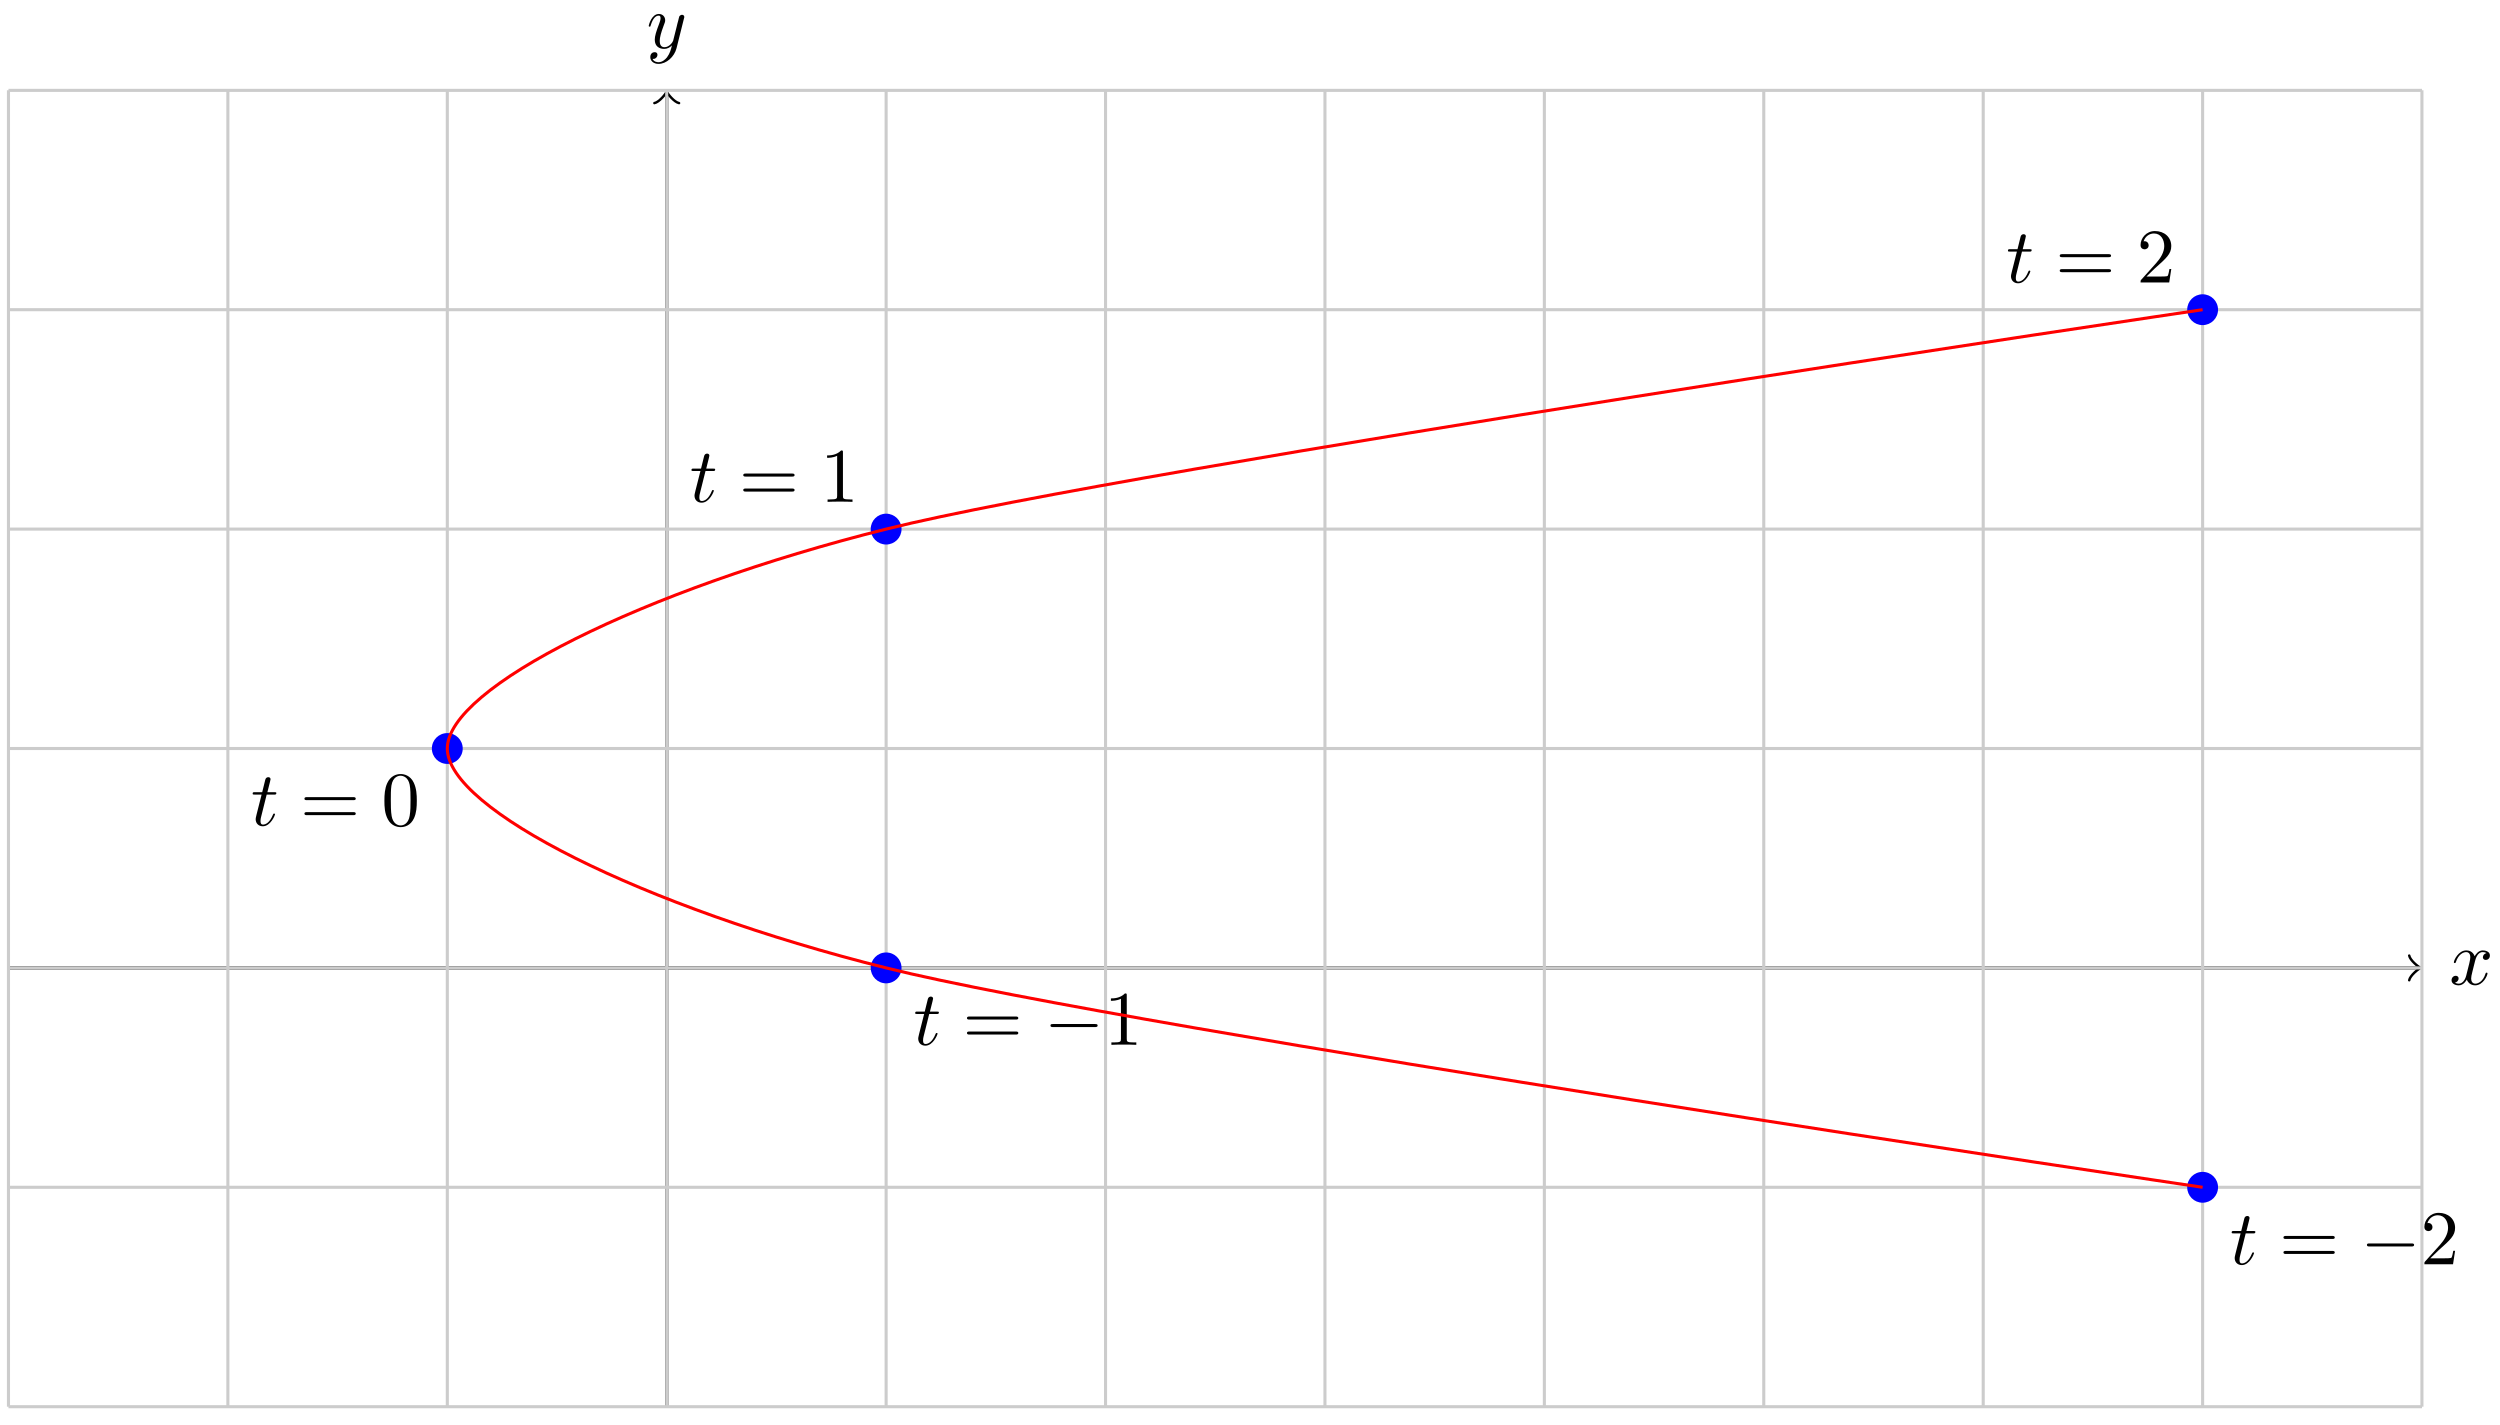
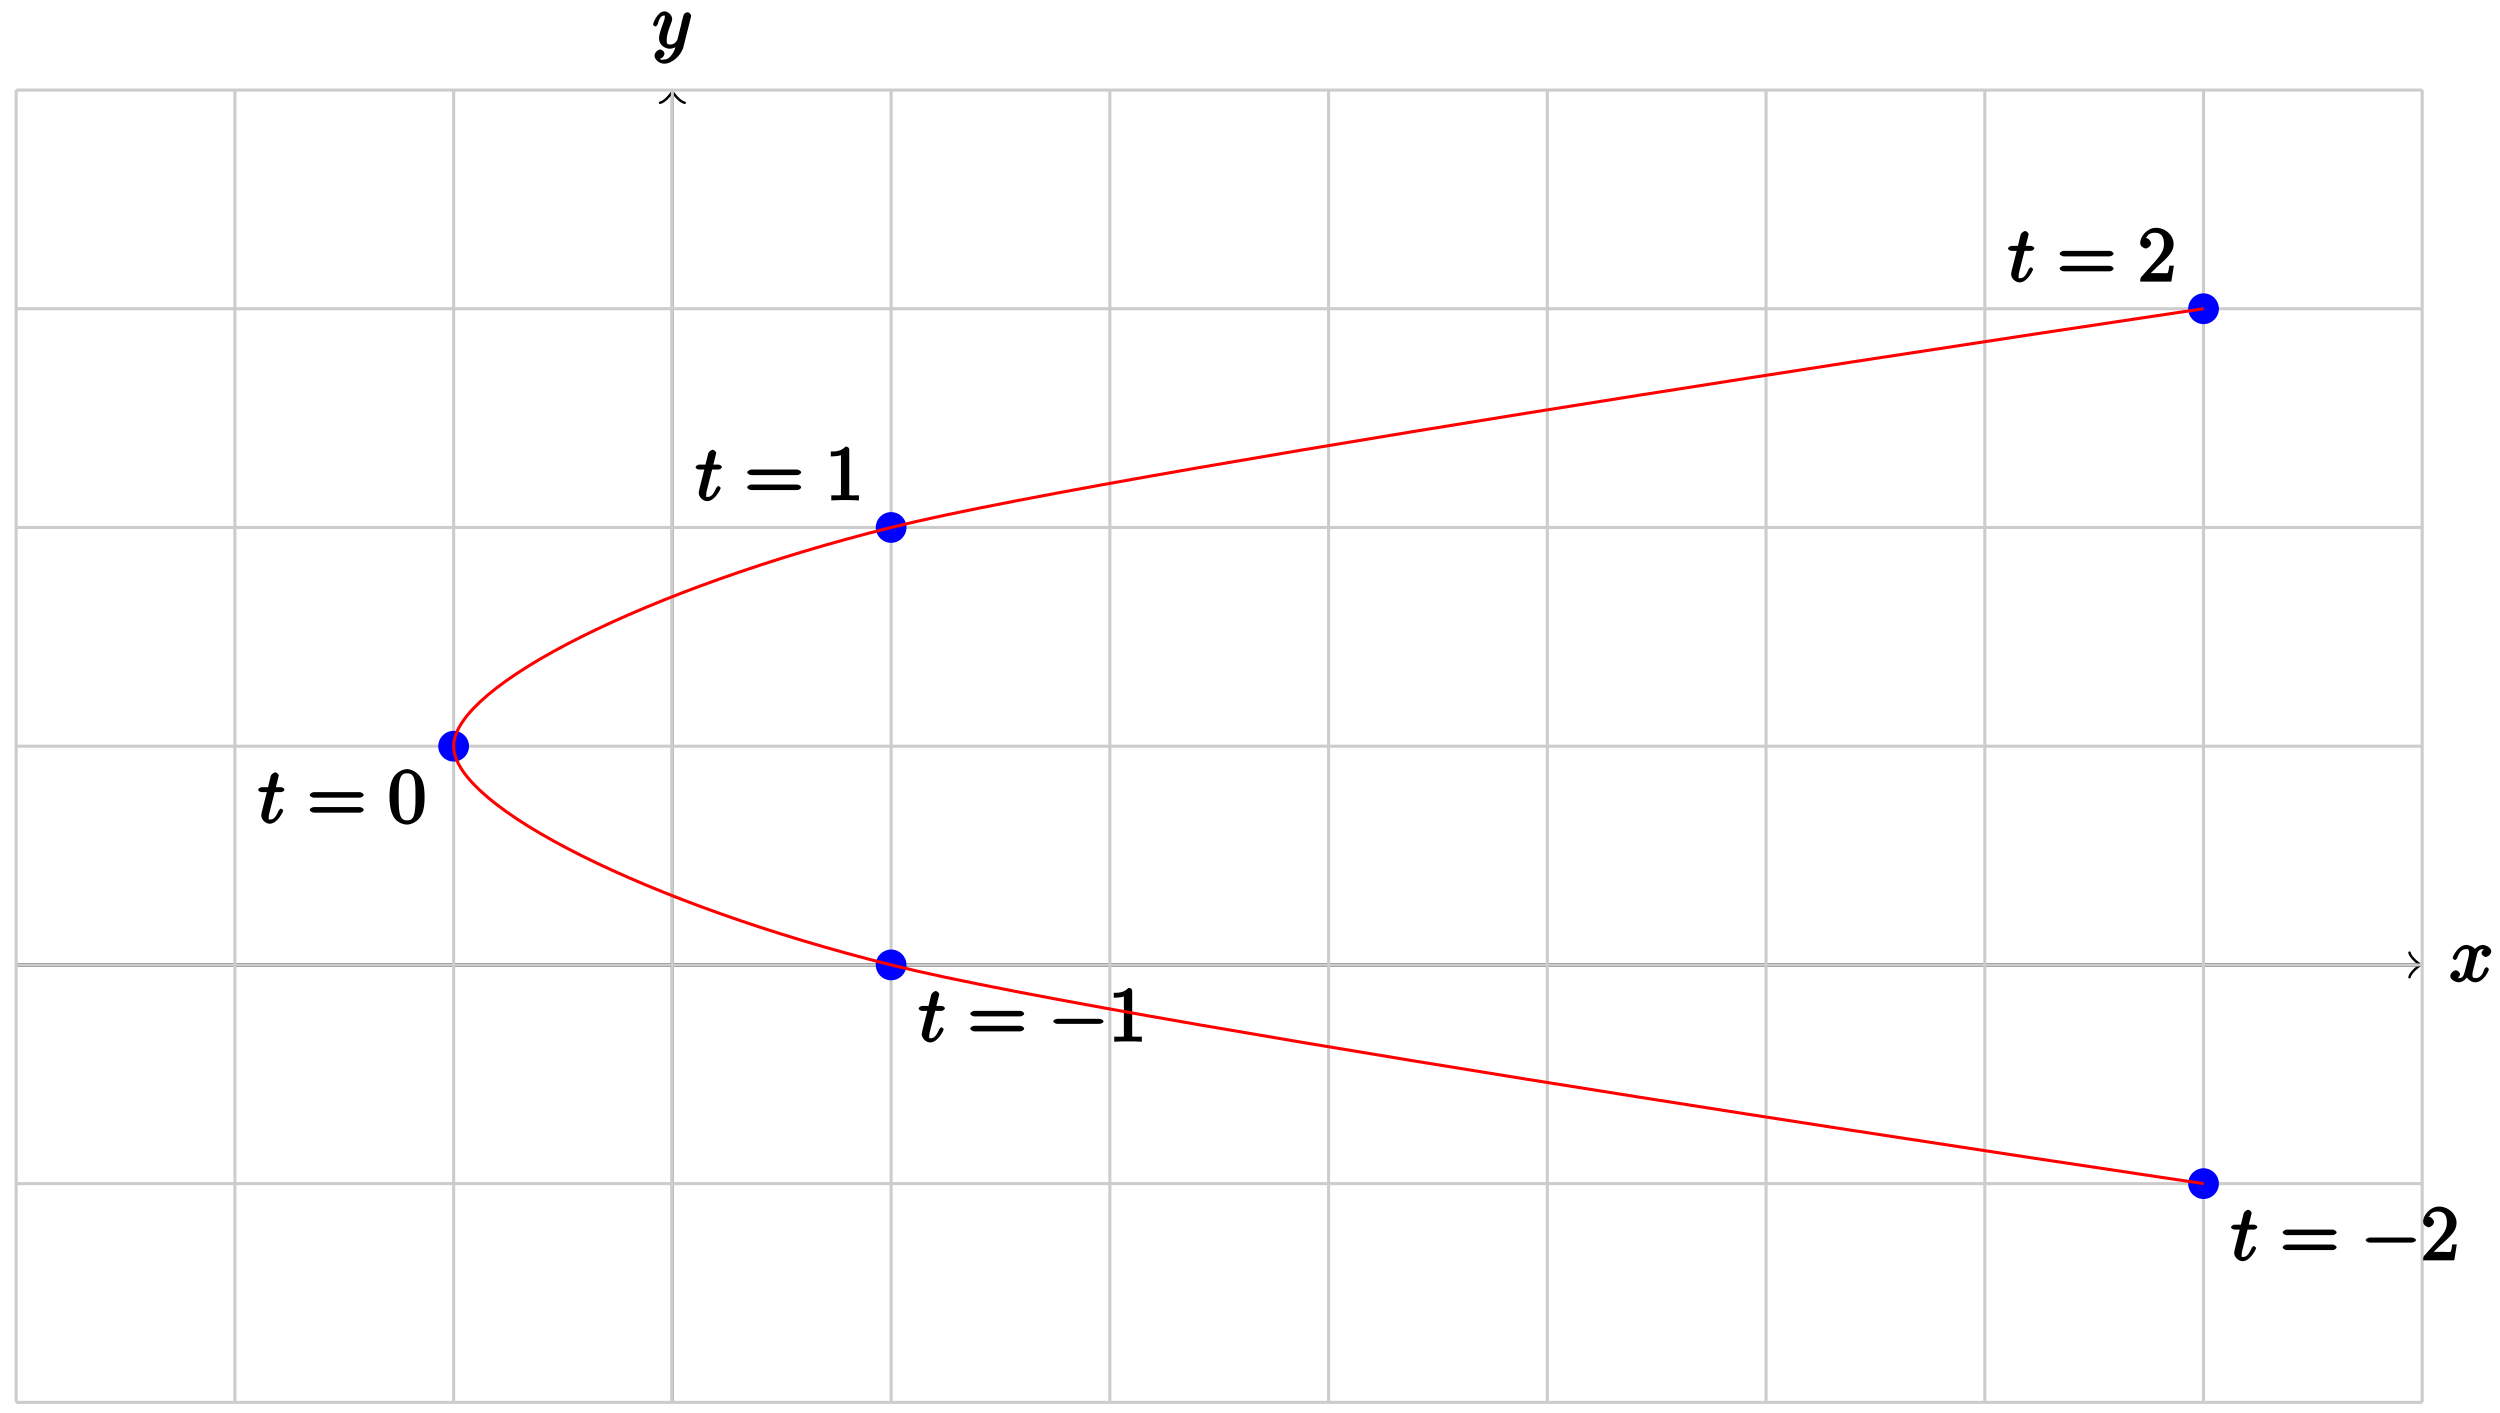
- <svg xmlns="http://www.w3.org/2000/svg" xmlns:xlink="http://www.w3.org/1999/xlink" width="323pt" height="184pt" viewBox="0 0 323 184" version="1.1">
+ <svg xmlns="http://www.w3.org/2000/svg" xmlns:xlink="http://www.w3.org/1999/xlink" width="324pt" height="183pt" viewBox="0 0 324 183" version="1.1">
  <defs>
    <g>
      <symbol overflow="visible" id="glyph0-0">
        <path style="stroke:none;" d="" />
      </symbol>
      <symbol overflow="visible" id="glyph0-1">
-         <path style="stroke:none;" d="M 3.328 -3.016 C 3.391 -3.266 3.625 -4.188 4.312 -4.188 C 4.359 -4.188 4.609 -4.188 4.812 -4.062 C 4.531 -4 4.344 -3.766 4.344 -3.516 C 4.344 -3.359 4.453 -3.172 4.719 -3.172 C 4.938 -3.172 5.25 -3.344 5.25 -3.75 C 5.25 -4.266 4.672 -4.406 4.328 -4.406 C 3.75 -4.406 3.406 -3.875 3.281 -3.656 C 3.031 -4.312 2.5 -4.406 2.203 -4.406 C 1.172 -4.406 0.594 -3.125 0.594 -2.875 C 0.594 -2.766 0.703 -2.766 0.719 -2.766 C 0.797 -2.766 0.828 -2.797 0.844 -2.875 C 1.188 -3.938 1.844 -4.188 2.188 -4.188 C 2.375 -4.188 2.719 -4.094 2.719 -3.516 C 2.719 -3.203 2.547 -2.547 2.188 -1.141 C 2.031 -0.531 1.672 -0.109 1.234 -0.109 C 1.172 -0.109 0.953 -0.109 0.734 -0.234 C 0.984 -0.297 1.203 -0.5 1.203 -0.781 C 1.203 -1.047 0.984 -1.125 0.844 -1.125 C 0.531 -1.125 0.297 -0.875 0.297 -0.547 C 0.297 -0.094 0.781 0.109 1.219 0.109 C 1.891 0.109 2.25 -0.594 2.266 -0.641 C 2.391 -0.281 2.75 0.109 3.344 0.109 C 4.375 0.109 4.938 -1.172 4.938 -1.422 C 4.938 -1.531 4.859 -1.531 4.828 -1.531 C 4.734 -1.531 4.719 -1.484 4.688 -1.422 C 4.359 -0.344 3.688 -0.109 3.375 -0.109 C 2.984 -0.109 2.828 -0.422 2.828 -0.766 C 2.828 -0.984 2.875 -1.203 2.984 -1.641 Z M 3.328 -3.016 " />
+         <path style="stroke:none;" d="M 3.5 -3.172 C 3.562 -3.422 3.625 -4.188 4.312 -4.188 C 4.359 -4.188 4.469 -4.234 4.688 -4.109 L 4.812 -4.391 C 4.531 -4.344 4.156 -3.922 4.156 -3.672 C 4.156 -3.516 4.453 -3.172 4.719 -3.172 C 4.938 -3.172 5.422 -3.516 5.422 -3.906 C 5.422 -4.422 4.672 -4.734 4.328 -4.734 C 3.75 -4.734 3.266 -4.156 3.297 -4.203 C 3.203 -4.469 2.5 -4.734 2.203 -4.734 C 1.172 -4.734 0.422 -3.281 0.422 -3.031 C 0.422 -2.938 0.703 -2.766 0.719 -2.766 C 0.797 -2.766 1 -2.953 1.016 -3.047 C 1.359 -4.094 1.844 -4.188 2.188 -4.188 C 2.375 -4.188 2.547 -4.25 2.547 -3.672 C 2.547 -3.375 2.375 -2.703 2 -1.312 C 1.844 -0.688 1.672 -0.438 1.234 -0.438 C 1.172 -0.438 1.062 -0.391 0.859 -0.516 L 0.734 -0.234 C 0.984 -0.297 1.375 -0.656 1.375 -0.938 C 1.375 -1.203 0.984 -1.453 0.844 -1.453 C 0.531 -1.453 0.109 -1.031 0.109 -0.703 C 0.109 -0.25 0.781 0.109 1.219 0.109 C 1.891 0.109 2.359 -0.641 2.391 -0.703 L 2.094 -0.812 C 2.219 -0.438 2.75 0.109 3.344 0.109 C 4.375 0.109 5.109 -1.328 5.109 -1.578 C 5.109 -1.688 4.859 -1.859 4.828 -1.859 C 4.734 -1.859 4.531 -1.641 4.516 -1.578 C 4.188 -0.516 3.688 -0.438 3.375 -0.438 C 2.984 -0.438 2.984 -0.594 2.984 -0.922 C 2.984 -1.141 3.047 -1.359 3.156 -1.797 Z M 3.5 -3.172 " />
      </symbol>
      <symbol overflow="visible" id="glyph0-2">
-         <path style="stroke:none;" d="M 4.844 -3.797 C 4.891 -3.938 4.891 -3.953 4.891 -4.031 C 4.891 -4.203 4.75 -4.297 4.594 -4.297 C 4.5 -4.297 4.344 -4.234 4.25 -4.094 C 4.234 -4.031 4.141 -3.734 4.109 -3.547 C 4.031 -3.297 3.969 -3.016 3.906 -2.75 L 3.453 -0.953 C 3.422 -0.812 2.984 -0.109 2.328 -0.109 C 1.828 -0.109 1.719 -0.547 1.719 -0.922 C 1.719 -1.375 1.891 -2 2.219 -2.875 C 2.375 -3.281 2.422 -3.391 2.422 -3.594 C 2.422 -4.031 2.109 -4.406 1.609 -4.406 C 0.656 -4.406 0.297 -2.953 0.297 -2.875 C 0.297 -2.766 0.391 -2.766 0.406 -2.766 C 0.516 -2.766 0.516 -2.797 0.562 -2.953 C 0.844 -3.891 1.234 -4.188 1.578 -4.188 C 1.656 -4.188 1.828 -4.188 1.828 -3.875 C 1.828 -3.625 1.719 -3.359 1.656 -3.172 C 1.25 -2.109 1.078 -1.547 1.078 -1.078 C 1.078 -0.188 1.703 0.109 2.297 0.109 C 2.688 0.109 3.016 -0.062 3.297 -0.344 C 3.172 0.172 3.047 0.672 2.656 1.203 C 2.391 1.531 2.016 1.828 1.562 1.828 C 1.422 1.828 0.969 1.797 0.797 1.406 C 0.953 1.406 1.094 1.406 1.219 1.281 C 1.328 1.203 1.422 1.062 1.422 0.875 C 1.422 0.562 1.156 0.531 1.062 0.531 C 0.828 0.531 0.5 0.688 0.5 1.172 C 0.5 1.672 0.938 2.047 1.562 2.047 C 2.578 2.047 3.609 1.141 3.891 0.016 Z M 4.844 -3.797 " />
+         <path style="stroke:none;" d="M 5.016 -3.953 C 5.047 -4.094 5.047 -4.109 5.047 -4.188 C 5.047 -4.359 4.75 -4.625 4.594 -4.625 C 4.5 -4.625 4.203 -4.516 4.109 -4.344 C 4.047 -4.203 3.969 -3.891 3.922 -3.703 C 3.859 -3.453 3.781 -3.188 3.734 -2.906 L 3.281 -1.109 C 3.234 -0.969 2.984 -0.438 2.328 -0.438 C 1.828 -0.438 1.891 -0.703 1.891 -1.078 C 1.891 -1.531 2.047 -2.156 2.391 -3.031 C 2.547 -3.438 2.594 -3.547 2.594 -3.75 C 2.594 -4.203 2.109 -4.734 1.609 -4.734 C 0.656 -4.734 0.109 -3.125 0.109 -3.031 C 0.109 -2.938 0.391 -2.766 0.406 -2.766 C 0.516 -2.766 0.688 -2.953 0.734 -3.109 C 1 -4.047 1.234 -4.188 1.578 -4.188 C 1.656 -4.188 1.641 -4.344 1.641 -4.031 C 1.641 -3.781 1.547 -3.516 1.469 -3.328 C 1.078 -2.266 0.891 -1.703 0.891 -1.234 C 0.891 -0.344 1.703 0.109 2.297 0.109 C 2.688 0.109 3.141 -0.109 3.422 -0.391 L 3.125 -0.5 C 2.984 0.016 2.922 0.391 2.516 0.922 C 2.266 1.25 2.016 1.5 1.562 1.5 C 1.422 1.5 1.141 1.641 1.031 1.406 C 0.953 1.406 1.203 1.359 1.344 1.234 C 1.453 1.141 1.594 0.906 1.594 0.719 C 1.594 0.406 1.156 0.203 1.062 0.203 C 0.828 0.203 0.312 0.531 0.312 1.016 C 0.312 1.516 0.938 2.047 1.562 2.047 C 2.578 2.047 3.781 0.984 4.062 -0.156 Z M 5.016 -3.953 " />
      </symbol>
      <symbol overflow="visible" id="glyph0-3">
-         <path style="stroke:none;" d="M 2.047 -3.984 L 2.984 -3.984 C 3.188 -3.984 3.297 -3.984 3.297 -4.188 C 3.297 -4.297 3.188 -4.297 3.016 -4.297 L 2.141 -4.297 C 2.5 -5.719 2.547 -5.906 2.547 -5.969 C 2.547 -6.141 2.422 -6.234 2.25 -6.234 C 2.219 -6.234 1.938 -6.234 1.859 -5.875 L 1.469 -4.297 L 0.531 -4.297 C 0.328 -4.297 0.234 -4.297 0.234 -4.109 C 0.234 -3.984 0.312 -3.984 0.516 -3.984 L 1.391 -3.984 C 0.672 -1.156 0.625 -0.984 0.625 -0.812 C 0.625 -0.266 1 0.109 1.547 0.109 C 2.562 0.109 3.125 -1.344 3.125 -1.422 C 3.125 -1.531 3.047 -1.531 3.016 -1.531 C 2.922 -1.531 2.906 -1.5 2.859 -1.391 C 2.438 -0.344 1.906 -0.109 1.562 -0.109 C 1.359 -0.109 1.25 -0.234 1.25 -0.562 C 1.25 -0.812 1.281 -0.875 1.312 -1.047 Z M 2.047 -3.984 " />
+         <path style="stroke:none;" d="M 2.047 -3.984 L 2.984 -3.984 C 3.188 -3.984 3.453 -4.141 3.453 -4.344 C 3.453 -4.453 3.188 -4.625 3.016 -4.625 L 2.344 -4.625 C 2.656 -5.875 2.719 -6.078 2.719 -6.125 C 2.719 -6.297 2.422 -6.562 2.25 -6.562 C 2.219 -6.562 1.766 -6.391 1.672 -6.047 L 1.328 -4.625 L 0.531 -4.625 C 0.328 -4.625 0.047 -4.453 0.047 -4.266 C 0.047 -4.141 0.312 -3.984 0.516 -3.984 L 1.172 -3.984 C 0.484 -1.312 0.453 -1.141 0.453 -0.969 C 0.453 -0.422 1 0.109 1.547 0.109 C 2.562 0.109 3.297 -1.5 3.297 -1.578 C 3.297 -1.688 3.047 -1.859 3.016 -1.859 C 2.922 -1.859 2.734 -1.656 2.688 -1.547 C 2.25 -0.516 1.906 -0.438 1.562 -0.438 C 1.359 -0.438 1.422 -0.406 1.422 -0.734 C 1.422 -0.969 1.453 -1.031 1.484 -1.203 L 2.188 -3.984 Z M 2.047 -3.984 " />
      </symbol>
      <symbol overflow="visible" id="glyph1-0">
        <path style="stroke:none;" d="" />
      </symbol>
      <symbol overflow="visible" id="glyph1-1">
-         <path style="stroke:none;" d="M 6.844 -3.266 C 7 -3.266 7.188 -3.266 7.188 -3.453 C 7.188 -3.656 7 -3.656 6.859 -3.656 L 0.891 -3.656 C 0.75 -3.656 0.562 -3.656 0.562 -3.453 C 0.562 -3.266 0.75 -3.266 0.891 -3.266 Z M 6.859 -1.328 C 7 -1.328 7.188 -1.328 7.188 -1.531 C 7.188 -1.719 7 -1.719 6.844 -1.719 L 0.891 -1.719 C 0.75 -1.719 0.562 -1.719 0.562 -1.531 C 0.562 -1.328 0.75 -1.328 0.891 -1.328 Z M 6.859 -1.328 " />
+         <path style="stroke:none;" d="M 6.844 -3.266 C 7 -3.266 7.359 -3.422 7.359 -3.625 C 7.359 -3.812 7 -3.984 6.859 -3.984 L 0.891 -3.984 C 0.75 -3.984 0.375 -3.812 0.375 -3.625 C 0.375 -3.422 0.75 -3.266 0.891 -3.266 Z M 6.859 -1.328 C 7 -1.328 7.359 -1.484 7.359 -1.688 C 7.359 -1.891 7 -2.047 6.844 -2.047 L 0.891 -2.047 C 0.75 -2.047 0.375 -1.891 0.375 -1.688 C 0.375 -1.484 0.75 -1.328 0.891 -1.328 Z M 6.859 -1.328 " />
      </symbol>
      <symbol overflow="visible" id="glyph1-2">
-         <path style="stroke:none;" d="M 1.266 -0.766 L 2.328 -1.797 C 3.875 -3.172 4.469 -3.703 4.469 -4.703 C 4.469 -5.844 3.578 -6.641 2.359 -6.641 C 1.234 -6.641 0.5 -5.719 0.5 -4.828 C 0.5 -4.281 1 -4.281 1.031 -4.281 C 1.203 -4.281 1.547 -4.391 1.547 -4.812 C 1.547 -5.062 1.359 -5.328 1.016 -5.328 C 0.938 -5.328 0.922 -5.328 0.891 -5.312 C 1.109 -5.969 1.656 -6.328 2.234 -6.328 C 3.141 -6.328 3.562 -5.516 3.562 -4.703 C 3.562 -3.906 3.078 -3.125 2.516 -2.5 L 0.609 -0.375 C 0.5 -0.266 0.5 -0.234 0.5 0 L 4.203 0 L 4.469 -1.734 L 4.234 -1.734 C 4.172 -1.438 4.109 -1 4 -0.844 C 3.938 -0.766 3.281 -0.766 3.062 -0.766 Z M 1.266 -0.766 " />
+         <path style="stroke:none;" d="M 1.391 -0.812 L 2.438 -1.844 C 4 -3.219 4.641 -3.875 4.641 -4.859 C 4.641 -6 3.578 -6.969 2.359 -6.969 C 1.234 -6.969 0.312 -5.875 0.312 -5 C 0.312 -4.438 1 -4.281 1.031 -4.281 C 1.203 -4.281 1.719 -4.562 1.719 -4.969 C 1.719 -5.219 1.359 -5.656 1.016 -5.656 C 0.938 -5.656 0.922 -5.656 1.141 -5.734 C 1.281 -6.125 1.656 -6.328 2.234 -6.328 C 3.141 -6.328 3.391 -5.688 3.391 -4.859 C 3.391 -4.062 2.938 -3.406 2.391 -2.781 L 0.484 -0.641 C 0.375 -0.531 0.312 -0.406 0.312 0 L 4.344 0 L 4.672 -2.062 L 4.078 -2.062 C 4 -1.594 3.984 -1.281 3.875 -1.125 C 3.812 -1.047 3.281 -1.094 3.062 -1.094 L 1.266 -1.094 Z M 1.391 -0.812 " />
      </symbol>
      <symbol overflow="visible" id="glyph1-3">
-         <path style="stroke:none;" d="M 2.938 -6.375 C 2.938 -6.625 2.938 -6.641 2.703 -6.641 C 2.078 -6 1.203 -6 0.891 -6 L 0.891 -5.688 C 1.094 -5.688 1.672 -5.688 2.188 -5.953 L 2.188 -0.781 C 2.188 -0.422 2.156 -0.312 1.266 -0.312 L 0.953 -0.312 L 0.953 0 C 1.297 -0.031 2.156 -0.031 2.562 -0.031 C 2.953 -0.031 3.828 -0.031 4.172 0 L 4.172 -0.312 L 3.859 -0.312 C 2.953 -0.312 2.938 -0.422 2.938 -0.781 Z M 2.938 -6.375 " />
+         <path style="stroke:none;" d="M 3.094 -6.547 C 3.094 -6.781 2.938 -6.969 2.625 -6.969 C 1.953 -6.281 1.203 -6.328 0.703 -6.328 L 0.703 -5.688 C 1.094 -5.688 1.797 -5.734 2.016 -5.859 L 2.016 -0.953 C 2.016 -0.594 2.156 -0.641 1.266 -0.641 L 0.766 -0.641 L 0.766 0.016 C 1.297 -0.031 2.156 -0.031 2.562 -0.031 C 2.953 -0.031 3.828 -0.031 4.344 0.016 L 4.344 -0.641 L 3.859 -0.641 C 2.953 -0.641 3.094 -0.578 3.094 -0.953 Z M 3.094 -6.547 " />
      </symbol>
      <symbol overflow="visible" id="glyph1-4">
-         <path style="stroke:none;" d="M 4.578 -3.188 C 4.578 -3.984 4.531 -4.781 4.188 -5.516 C 3.734 -6.484 2.906 -6.641 2.5 -6.641 C 1.891 -6.641 1.172 -6.375 0.75 -5.453 C 0.438 -4.766 0.391 -3.984 0.391 -3.188 C 0.391 -2.438 0.422 -1.547 0.844 -0.781 C 1.266 0.016 2 0.219 2.484 0.219 C 3.016 0.219 3.781 0.016 4.219 -0.938 C 4.531 -1.625 4.578 -2.406 4.578 -3.188 Z M 2.484 0 C 2.094 0 1.5 -0.25 1.328 -1.203 C 1.219 -1.797 1.219 -2.719 1.219 -3.312 C 1.219 -3.953 1.219 -4.609 1.297 -5.141 C 1.484 -6.328 2.234 -6.422 2.484 -6.422 C 2.812 -6.422 3.469 -6.234 3.656 -5.25 C 3.766 -4.688 3.766 -3.938 3.766 -3.312 C 3.766 -2.562 3.766 -1.891 3.656 -1.25 C 3.5 -0.297 2.938 0 2.484 0 Z M 2.484 0 " />
+         <path style="stroke:none;" d="M 4.75 -3.344 C 4.75 -4.141 4.703 -4.938 4.359 -5.688 C 3.891 -6.641 2.906 -6.969 2.5 -6.969 C 1.891 -6.969 0.984 -6.547 0.578 -5.609 C 0.266 -4.922 0.203 -4.141 0.203 -3.344 C 0.203 -2.609 0.297 -1.594 0.703 -0.844 C 1.141 -0.031 2 0.219 2.484 0.219 C 3.016 0.219 3.953 -0.156 4.391 -1.094 C 4.703 -1.781 4.75 -2.562 4.75 -3.344 Z M 2.484 -0.328 C 2.094 -0.328 1.672 -0.406 1.5 -1.359 C 1.391 -1.969 1.391 -2.875 1.391 -3.469 C 1.391 -4.109 1.391 -4.766 1.469 -5.297 C 1.656 -6.484 2.234 -6.422 2.484 -6.422 C 2.812 -6.422 3.297 -6.406 3.484 -5.406 C 3.578 -4.859 3.578 -4.094 3.578 -3.469 C 3.578 -2.719 3.578 -2.047 3.469 -1.406 C 3.312 -0.453 2.938 -0.328 2.484 -0.328 Z M 2.484 -0.328 " />
      </symbol>
      <symbol overflow="visible" id="glyph2-0">
        <path style="stroke:none;" d="" />
      </symbol>
      <symbol overflow="visible" id="glyph2-1">
-         <path style="stroke:none;" d="M 6.562 -2.297 C 6.734 -2.297 6.922 -2.297 6.922 -2.5 C 6.922 -2.688 6.734 -2.688 6.562 -2.688 L 1.172 -2.688 C 1 -2.688 0.828 -2.688 0.828 -2.5 C 0.828 -2.297 1 -2.297 1.172 -2.297 Z M 6.562 -2.297 " />
+         <path style="stroke:none;" d="M 6.562 -2.297 C 6.734 -2.297 7.125 -2.422 7.125 -2.625 C 7.125 -2.828 6.734 -2.953 6.562 -2.953 L 1.172 -2.953 C 1 -2.953 0.625 -2.828 0.625 -2.625 C 0.625 -2.422 1 -2.297 1.172 -2.297 Z M 6.562 -2.297 " />
      </symbol>
    </g>
  </defs>
  <g id="surface1">
-     <path style="fill:none;stroke-width:0.399;stroke-linecap:butt;stroke-linejoin:miter;stroke:rgb(0%,0%,0%);stroke-opacity:1;stroke-miterlimit:10;" d="M -85.041 -0.002 L 226.318 -0.002 " transform="matrix(1.00005,0,0,-1,86.13941,125.053)" />
-     <path style="fill:none;stroke-width:0.319;stroke-linecap:round;stroke-linejoin:round;stroke:rgb(0%,0%,0%);stroke-opacity:1;stroke-miterlimit:10;" d="M -1.197 1.592 C -1.096 0.994 0.002 0.1 0.299 -0.002 C 0.002 -0.099 -1.096 -0.998 -1.197 -1.595 " transform="matrix(1.00005,0,0,-1,312.467,125.053)" />
-     <path style=" stroke:none;fill-rule:nonzero;fill:rgb(100%,100%,100%);fill-opacity:1;" d="M 313.125 130.52 L 325.461 130.52 L 325.461 119.586 L 313.125 119.586 Z M 313.125 130.52 " />
+     <path style="fill:none;stroke-width:0.399;stroke-linecap:butt;stroke-linejoin:miter;stroke:rgb(0%,0%,0%);stroke-opacity:1;stroke-miterlimit:10;" d="M -85.041 -0.002 L 226.318 -0.002 " transform="matrix(1.00005,0,0,-1,87.13941,125.053)" />
+     <path style="fill:none;stroke-width:0.319;stroke-linecap:round;stroke-linejoin:round;stroke:rgb(0%,0%,0%);stroke-opacity:1;stroke-miterlimit:10;" d="M -1.197 1.592 C -1.096 0.994 0.002 0.1 0.299 -0.002 C 0.002 -0.099 -1.096 -0.998 -1.197 -1.595 " transform="matrix(1.00005,0,0,-1,313.467,125.053)" />
+     <path style=" stroke:none;fill-rule:nonzero;fill:rgb(100%,100%,100%);fill-opacity:1;" d="M 314.125 130.52 L 326.461 130.52 L 326.461 119.586 L 314.125 119.586 Z M 314.125 130.52 " />
    <g style="fill:rgb(0%,0%,0%);fill-opacity:1;">
-       <use xlink:href="#glyph0-1" x="316.445" y="127.198" />
+       <use xlink:href="#glyph0-1" x="317.445" y="127.198" />
    </g>
-     <path style="fill:none;stroke-width:0.399;stroke-linecap:butt;stroke-linejoin:miter;stroke:rgb(0%,0%,0%);stroke-opacity:1;stroke-miterlimit:10;" d="M 0.001 -56.693 L 0.001 112.928 " transform="matrix(1.00005,0,0,-1,86.13941,125.053)" />
-     <path style="fill:none;stroke-width:0.319;stroke-linecap:round;stroke-linejoin:round;stroke:rgb(0%,0%,0%);stroke-opacity:1;stroke-miterlimit:10;" d="M -1.196 1.592 C -1.095 0.995 -0.001 0.1 0.3 -0.001 C -0.001 -0.099 -1.095 -0.997 -1.196 -1.595 " transform="matrix(0,-1,-1.00005,0,86.13941,12.124)" />
-     <path style=" stroke:none;fill-rule:nonzero;fill:rgb(100%,100%,100%);fill-opacity:1;" d="M 80.199 11.465 L 92.082 11.465 L 92.082 -1.402 L 80.199 -1.402 Z M 80.199 11.465 " />
+     <path style="fill:none;stroke-width:0.399;stroke-linecap:butt;stroke-linejoin:miter;stroke:rgb(0%,0%,0%);stroke-opacity:1;stroke-miterlimit:10;" d="M 0.001 -56.693 L 0.001 112.928 " transform="matrix(1.00005,0,0,-1,87.13941,125.053)" />
+     <path style="fill:none;stroke-width:0.319;stroke-linecap:round;stroke-linejoin:round;stroke:rgb(0%,0%,0%);stroke-opacity:1;stroke-miterlimit:10;" d="M -1.196 1.592 C -1.095 0.995 -0.001 0.1 0.3 -0.001 C -0.001 -0.099 -1.095 -0.997 -1.196 -1.595 " transform="matrix(0,-1,-1.00005,0,87.13941,12.124)" />
+     <path style=" stroke:none;fill-rule:nonzero;fill:rgb(100%,100%,100%);fill-opacity:1;" d="M 81.199 11.465 L 93.082 11.465 L 93.082 -1.402 L 81.199 -1.402 Z M 81.199 11.465 " />
    <g style="fill:rgb(0%,0%,0%);fill-opacity:1;">
-       <use xlink:href="#glyph0-2" x="83.518" y="6.209" />
+       <use xlink:href="#glyph0-2" x="84.518" y="6.209" />
    </g>
-     <path style="fill:none;stroke-width:0.399;stroke-linecap:butt;stroke-linejoin:miter;stroke:rgb(79.999%,79.999%,79.999%);stroke-opacity:1;stroke-miterlimit:10;" d="M -85.041 -56.693 L 226.775 -56.693 M -85.041 -28.345 L 226.775 -28.345 M -85.041 -0.002 L 226.775 -0.002 M -85.041 28.346 L 226.775 28.346 M -85.041 56.694 L 226.775 56.694 M -85.041 85.041 L 226.775 85.041 M -85.041 113.377 L 226.775 113.377 M -85.041 -56.693 L -85.041 113.389 M -56.695 -56.693 L -56.695 113.389 M -28.345 -56.693 L -28.345 113.389 M 0.001 -56.693 L 0.001 113.389 M 28.347 -56.693 L 28.347 113.389 M 56.694 -56.693 L 56.694 113.389 M 85.04 -56.693 L 85.04 113.389 M 113.386 -56.693 L 113.386 113.389 M 141.732 -56.693 L 141.732 113.389 M 170.083 -56.693 L 170.083 113.389 M 198.429 -56.693 L 198.429 113.389 M 226.763 -56.693 L 226.763 113.389 " transform="matrix(1.00005,0,0,-1,86.13941,125.053)" />
-     <path style=" stroke:none;fill-rule:nonzero;fill:rgb(0%,0%,100%);fill-opacity:1;" d="M 286.57 153.398 C 286.57 152.301 285.676 151.406 284.578 151.406 C 283.477 151.406 282.586 152.301 282.586 153.398 C 282.586 154.5 283.477 155.391 284.578 155.391 C 285.676 155.391 286.57 154.5 286.57 153.398 Z M 286.57 153.398 " />
+     <path style="fill:none;stroke-width:0.399;stroke-linecap:butt;stroke-linejoin:miter;stroke:rgb(79.999%,79.999%,79.999%);stroke-opacity:1;stroke-miterlimit:10;" d="M -85.041 -56.693 L 226.775 -56.693 M -85.041 -28.345 L 226.775 -28.345 M -85.041 -0.002 L 226.775 -0.002 M -85.041 28.346 L 226.775 28.346 M -85.041 56.694 L 226.775 56.694 M -85.041 85.041 L 226.775 85.041 M -85.041 113.377 L 226.775 113.377 M -85.041 -56.693 L -85.041 113.389 M -56.695 -56.693 L -56.695 113.389 M -28.345 -56.693 L -28.345 113.389 M 0.001 -56.693 L 0.001 113.389 M 28.347 -56.693 L 28.347 113.389 M 56.694 -56.693 L 56.694 113.389 M 85.04 -56.693 L 85.04 113.389 M 113.386 -56.693 L 113.386 113.389 M 141.732 -56.693 L 141.732 113.389 M 170.083 -56.693 L 170.083 113.389 M 198.429 -56.693 L 198.429 113.389 M 226.763 -56.693 L 226.763 113.389 " transform="matrix(1.00005,0,0,-1,87.13941,125.053)" />
+     <path style=" stroke:none;fill-rule:nonzero;fill:rgb(0%,0%,100%);fill-opacity:1;" d="M 287.57 153.398 C 287.57 152.301 286.676 151.406 285.578 151.406 C 284.477 151.406 283.586 152.301 283.586 153.398 C 283.586 154.5 284.477 155.391 285.578 155.391 C 286.676 155.391 287.57 154.5 287.57 153.398 Z M 287.57 153.398 " />
    <g style="fill:rgb(0%,0%,0%);fill-opacity:1;">
-       <use xlink:href="#glyph0-3" x="288.097" y="163.34" />
+       <use xlink:href="#glyph0-3" x="289.097" y="163.34" />
    </g>
    <g style="fill:rgb(0%,0%,0%);fill-opacity:1;">
-       <use xlink:href="#glyph1-1" x="294.462" y="163.34" />
+       <use xlink:href="#glyph1-1" x="295.462" y="163.34" />
    </g>
    <g style="fill:rgb(0%,0%,0%);fill-opacity:1;">
-       <use xlink:href="#glyph2-1" x="304.978" y="163.34" />
+       <use xlink:href="#glyph2-1" x="305.978" y="163.34" />
    </g>
    <g style="fill:rgb(0%,0%,0%);fill-opacity:1;">
-       <use xlink:href="#glyph1-2" x="312.728" y="163.34" />
+       <use xlink:href="#glyph1-2" x="313.728" y="163.34" />
    </g>
-     <path style=" stroke:none;fill-rule:nonzero;fill:rgb(0%,0%,100%);fill-opacity:1;" d="M 116.48 125.055 C 116.48 123.953 115.59 123.059 114.488 123.059 C 113.387 123.059 112.496 123.953 112.496 125.055 C 112.496 126.152 113.387 127.047 114.488 127.047 C 115.59 127.047 116.48 126.152 116.48 125.055 Z M 116.48 125.055 " />
+     <path style=" stroke:none;fill-rule:nonzero;fill:rgb(0%,0%,100%);fill-opacity:1;" d="M 117.48 125.055 C 117.48 123.953 116.59 123.059 115.488 123.059 C 114.387 123.059 113.496 123.953 113.496 125.055 C 113.496 126.152 114.387 127.047 115.488 127.047 C 116.59 127.047 117.48 126.152 117.48 125.055 Z M 117.48 125.055 " />
    <g style="fill:rgb(0%,0%,0%);fill-opacity:1;">
-       <use xlink:href="#glyph0-3" x="118.008" y="134.993" />
+       <use xlink:href="#glyph0-3" x="119.008" y="134.993" />
    </g>
    <g style="fill:rgb(0%,0%,0%);fill-opacity:1;">
-       <use xlink:href="#glyph1-1" x="124.373" y="134.993" />
+       <use xlink:href="#glyph1-1" x="125.373" y="134.993" />
    </g>
    <g style="fill:rgb(0%,0%,0%);fill-opacity:1;">
-       <use xlink:href="#glyph2-1" x="134.89" y="134.993" />
+       <use xlink:href="#glyph2-1" x="135.89" y="134.993" />
    </g>
    <g style="fill:rgb(0%,0%,0%);fill-opacity:1;">
-       <use xlink:href="#glyph1-3" x="142.639" y="134.993" />
+       <use xlink:href="#glyph1-3" x="143.639" y="134.993" />
    </g>
-     <path style=" stroke:none;fill-rule:nonzero;fill:rgb(0%,0%,100%);fill-opacity:1;" d="M 59.785 96.707 C 59.785 95.605 58.891 94.715 57.793 94.715 C 56.691 94.715 55.797 95.605 55.797 96.707 C 55.797 97.809 56.691 98.699 57.793 98.699 C 58.891 98.699 59.785 97.809 59.785 96.707 Z M 59.785 96.707 " />
+     <path style=" stroke:none;fill-rule:nonzero;fill:rgb(0%,0%,100%);fill-opacity:1;" d="M 60.785 96.707 C 60.785 95.605 59.891 94.715 58.793 94.715 C 57.691 94.715 56.797 95.605 56.797 96.707 C 56.797 97.809 57.691 98.699 58.793 98.699 C 59.891 98.699 60.785 97.809 60.785 96.707 Z M 60.785 96.707 " />
    <g style="fill:rgb(0%,0%,0%);fill-opacity:1;">
-       <use xlink:href="#glyph0-3" x="32.408" y="106.646" />
+       <use xlink:href="#glyph0-3" x="33.408" y="106.646" />
    </g>
    <g style="fill:rgb(0%,0%,0%);fill-opacity:1;">
-       <use xlink:href="#glyph1-1" x="38.773" y="106.646" />
+       <use xlink:href="#glyph1-1" x="39.773" y="106.646" />
    </g>
    <g style="fill:rgb(0%,0%,0%);fill-opacity:1;">
-       <use xlink:href="#glyph1-4" x="49.274" y="106.646" />
+       <use xlink:href="#glyph1-4" x="50.274" y="106.646" />
    </g>
-     <path style=" stroke:none;fill-rule:nonzero;fill:rgb(0%,0%,100%);fill-opacity:1;" d="M 116.48 68.359 C 116.48 67.258 115.59 66.367 114.488 66.367 C 113.387 66.367 112.496 67.258 112.496 68.359 C 112.496 69.461 113.387 70.352 114.488 70.352 C 115.59 70.352 116.48 69.461 116.48 68.359 Z M 116.48 68.359 " />
+     <path style=" stroke:none;fill-rule:nonzero;fill:rgb(0%,0%,100%);fill-opacity:1;" d="M 117.48 68.359 C 117.48 67.258 116.59 66.367 115.488 66.367 C 114.387 66.367 113.496 67.258 113.496 68.359 C 113.496 69.461 114.387 70.352 115.488 70.352 C 116.59 70.352 117.48 69.461 117.48 68.359 Z M 117.48 68.359 " />
    <g style="fill:rgb(0%,0%,0%);fill-opacity:1;">
-       <use xlink:href="#glyph0-3" x="89.104" y="64.84" />
+       <use xlink:href="#glyph0-3" x="90.104" y="64.84" />
    </g>
    <g style="fill:rgb(0%,0%,0%);fill-opacity:1;">
-       <use xlink:href="#glyph1-1" x="95.469" y="64.84" />
+       <use xlink:href="#glyph1-1" x="96.469" y="64.84" />
    </g>
    <g style="fill:rgb(0%,0%,0%);fill-opacity:1;">
-       <use xlink:href="#glyph1-3" x="105.97" y="64.84" />
+       <use xlink:href="#glyph1-3" x="106.97" y="64.84" />
    </g>
-     <path style=" stroke:none;fill-rule:nonzero;fill:rgb(0%,0%,100%);fill-opacity:1;" d="M 286.57 40.012 C 286.57 38.91 285.676 38.02 284.578 38.02 C 283.477 38.02 282.586 38.91 282.586 40.012 C 282.586 41.113 283.477 42.004 284.578 42.004 C 285.676 42.004 286.57 41.113 286.57 40.012 Z M 286.57 40.012 " />
+     <path style=" stroke:none;fill-rule:nonzero;fill:rgb(0%,0%,100%);fill-opacity:1;" d="M 287.57 40.012 C 287.57 38.91 286.676 38.02 285.578 38.02 C 284.477 38.02 283.586 38.91 283.586 40.012 C 283.586 41.113 284.477 42.004 285.578 42.004 C 286.676 42.004 287.57 41.113 287.57 40.012 Z M 287.57 40.012 " />
    <g style="fill:rgb(0%,0%,0%);fill-opacity:1;">
-       <use xlink:href="#glyph0-3" x="259.193" y="36.493" />
+       <use xlink:href="#glyph0-3" x="260.193" y="36.493" />
    </g>
    <g style="fill:rgb(0%,0%,0%);fill-opacity:1;">
-       <use xlink:href="#glyph1-1" x="265.558" y="36.493" />
+       <use xlink:href="#glyph1-1" x="266.558" y="36.493" />
    </g>
    <g style="fill:rgb(0%,0%,0%);fill-opacity:1;">
-       <use xlink:href="#glyph1-2" x="276.059" y="36.493" />
+       <use xlink:href="#glyph1-2" x="277.059" y="36.493" />
    </g>
-     <path style="fill:none;stroke-width:0.399;stroke-linecap:butt;stroke-linejoin:miter;stroke:rgb(100%,0%,0%);stroke-opacity:1;stroke-miterlimit:10;" d="M 198.429 -28.345 C 198.429 -28.345 59.811 -7.865 28.347 -0.002 C -3.116 7.865 -28.345 20.479 -28.345 28.346 C -28.345 36.213 -3.116 48.826 28.347 56.694 C 59.811 64.561 198.429 85.041 198.429 85.041 " transform="matrix(1.00005,0,0,-1,86.13941,125.053)" />
+     <path style="fill:none;stroke-width:0.399;stroke-linecap:butt;stroke-linejoin:miter;stroke:rgb(100%,0%,0%);stroke-opacity:1;stroke-miterlimit:10;" d="M 198.429 -28.345 C 198.429 -28.345 59.811 -7.865 28.347 -0.002 C -3.116 7.865 -28.345 20.479 -28.345 28.346 C -28.345 36.213 -3.116 48.826 28.347 56.694 C 59.811 64.561 198.429 85.041 198.429 85.041 " transform="matrix(1.00005,0,0,-1,87.13941,125.053)" />
  </g>
</svg>
